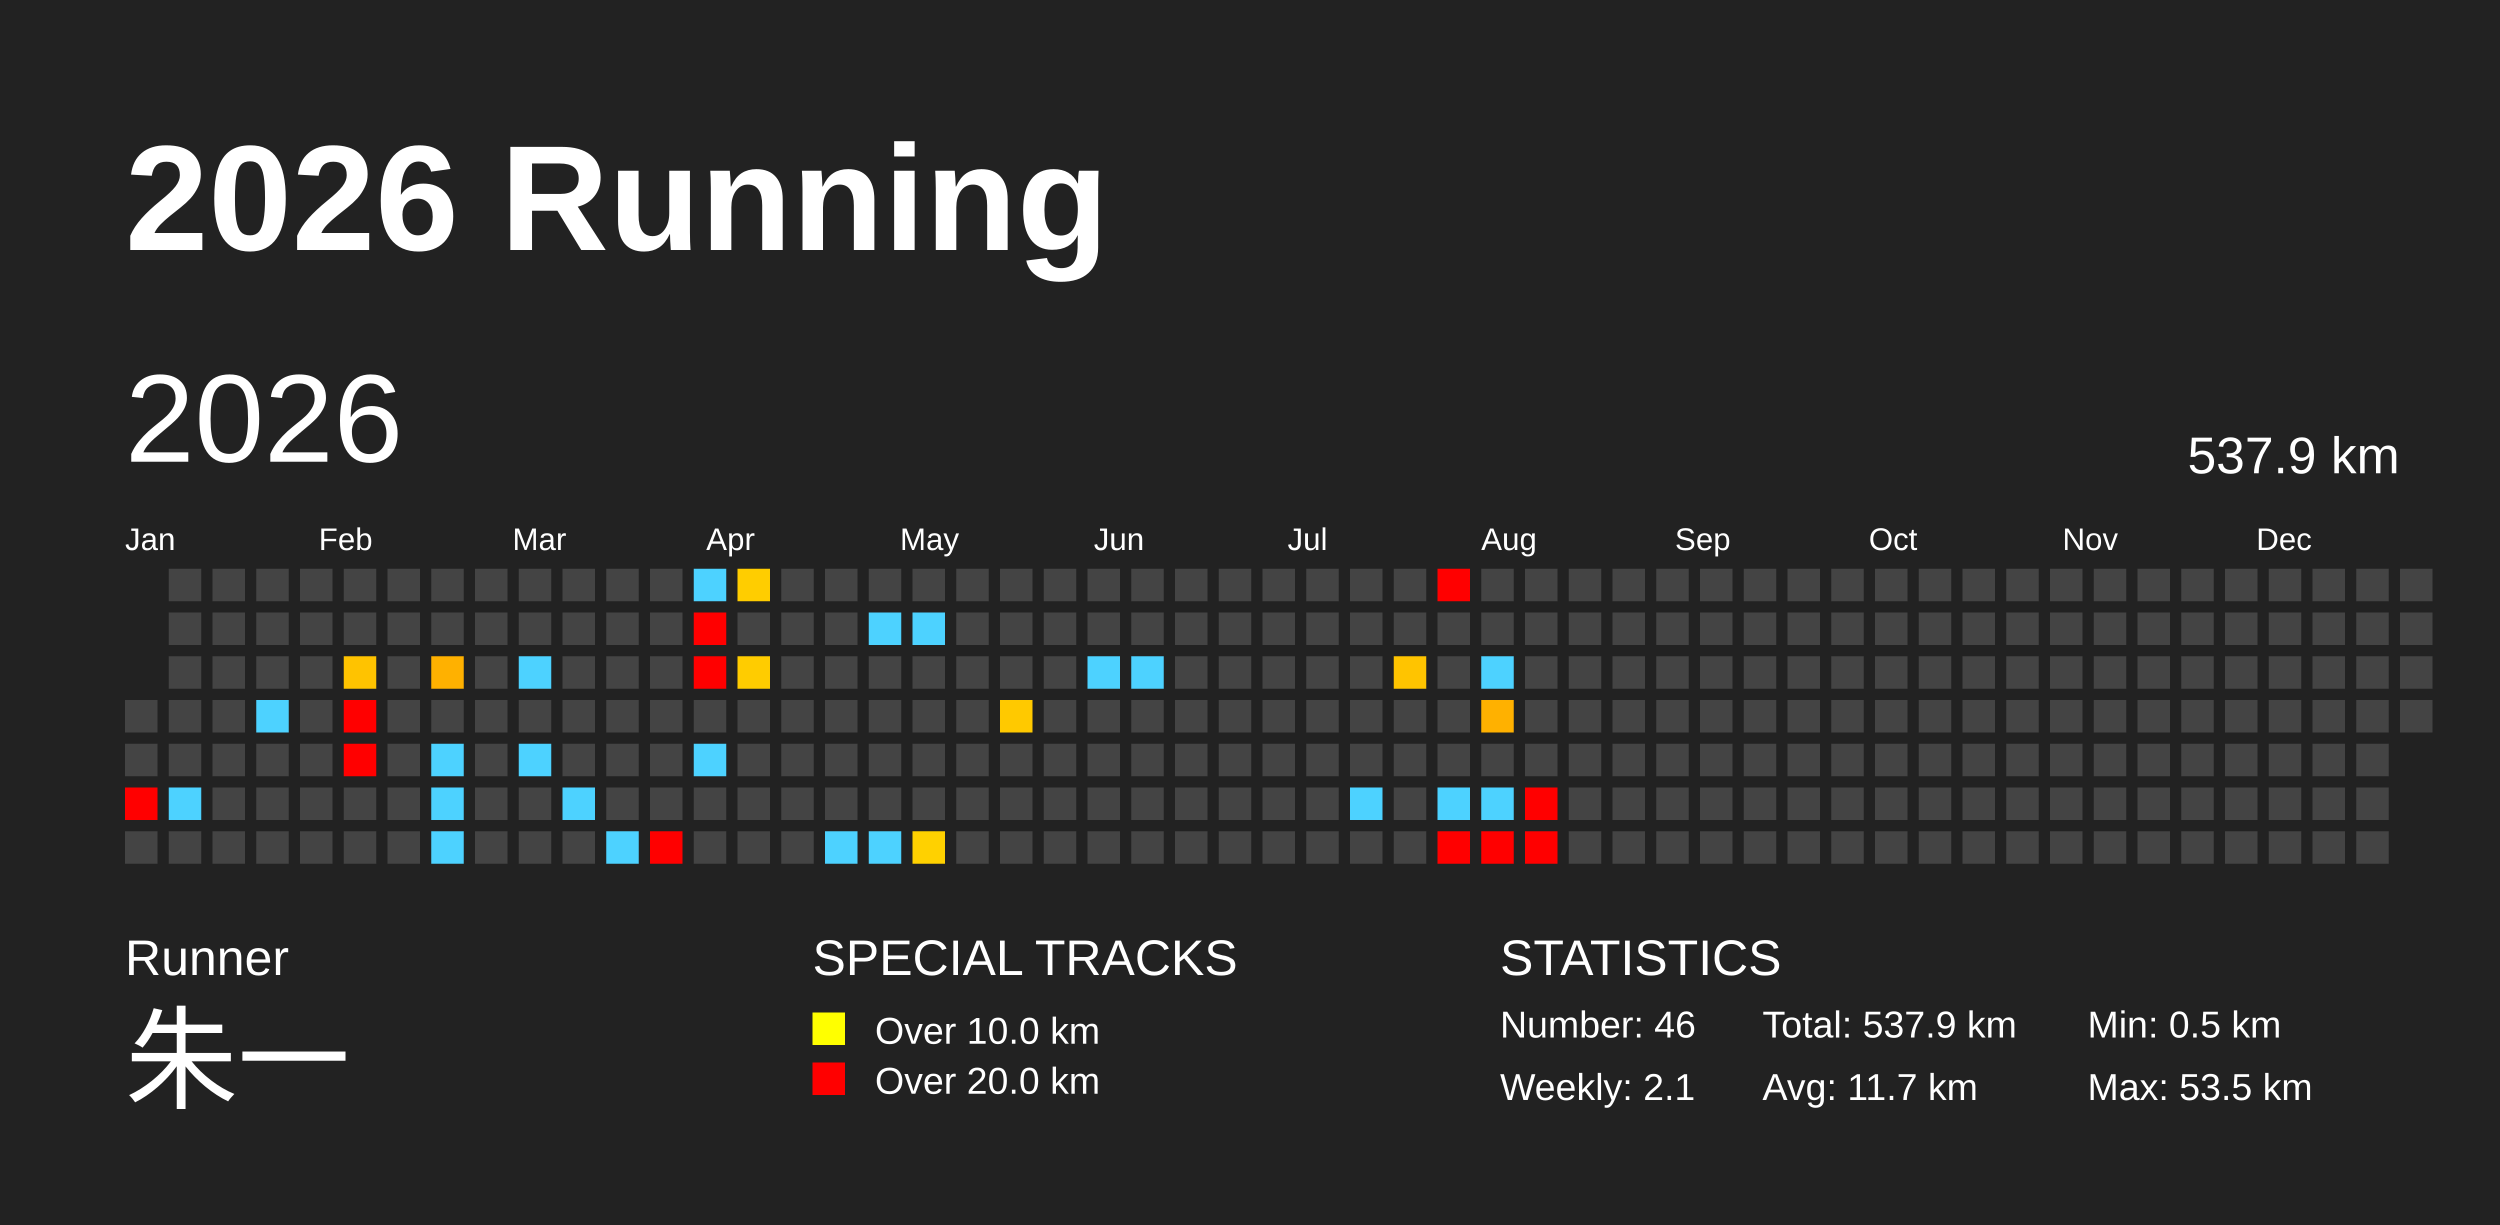
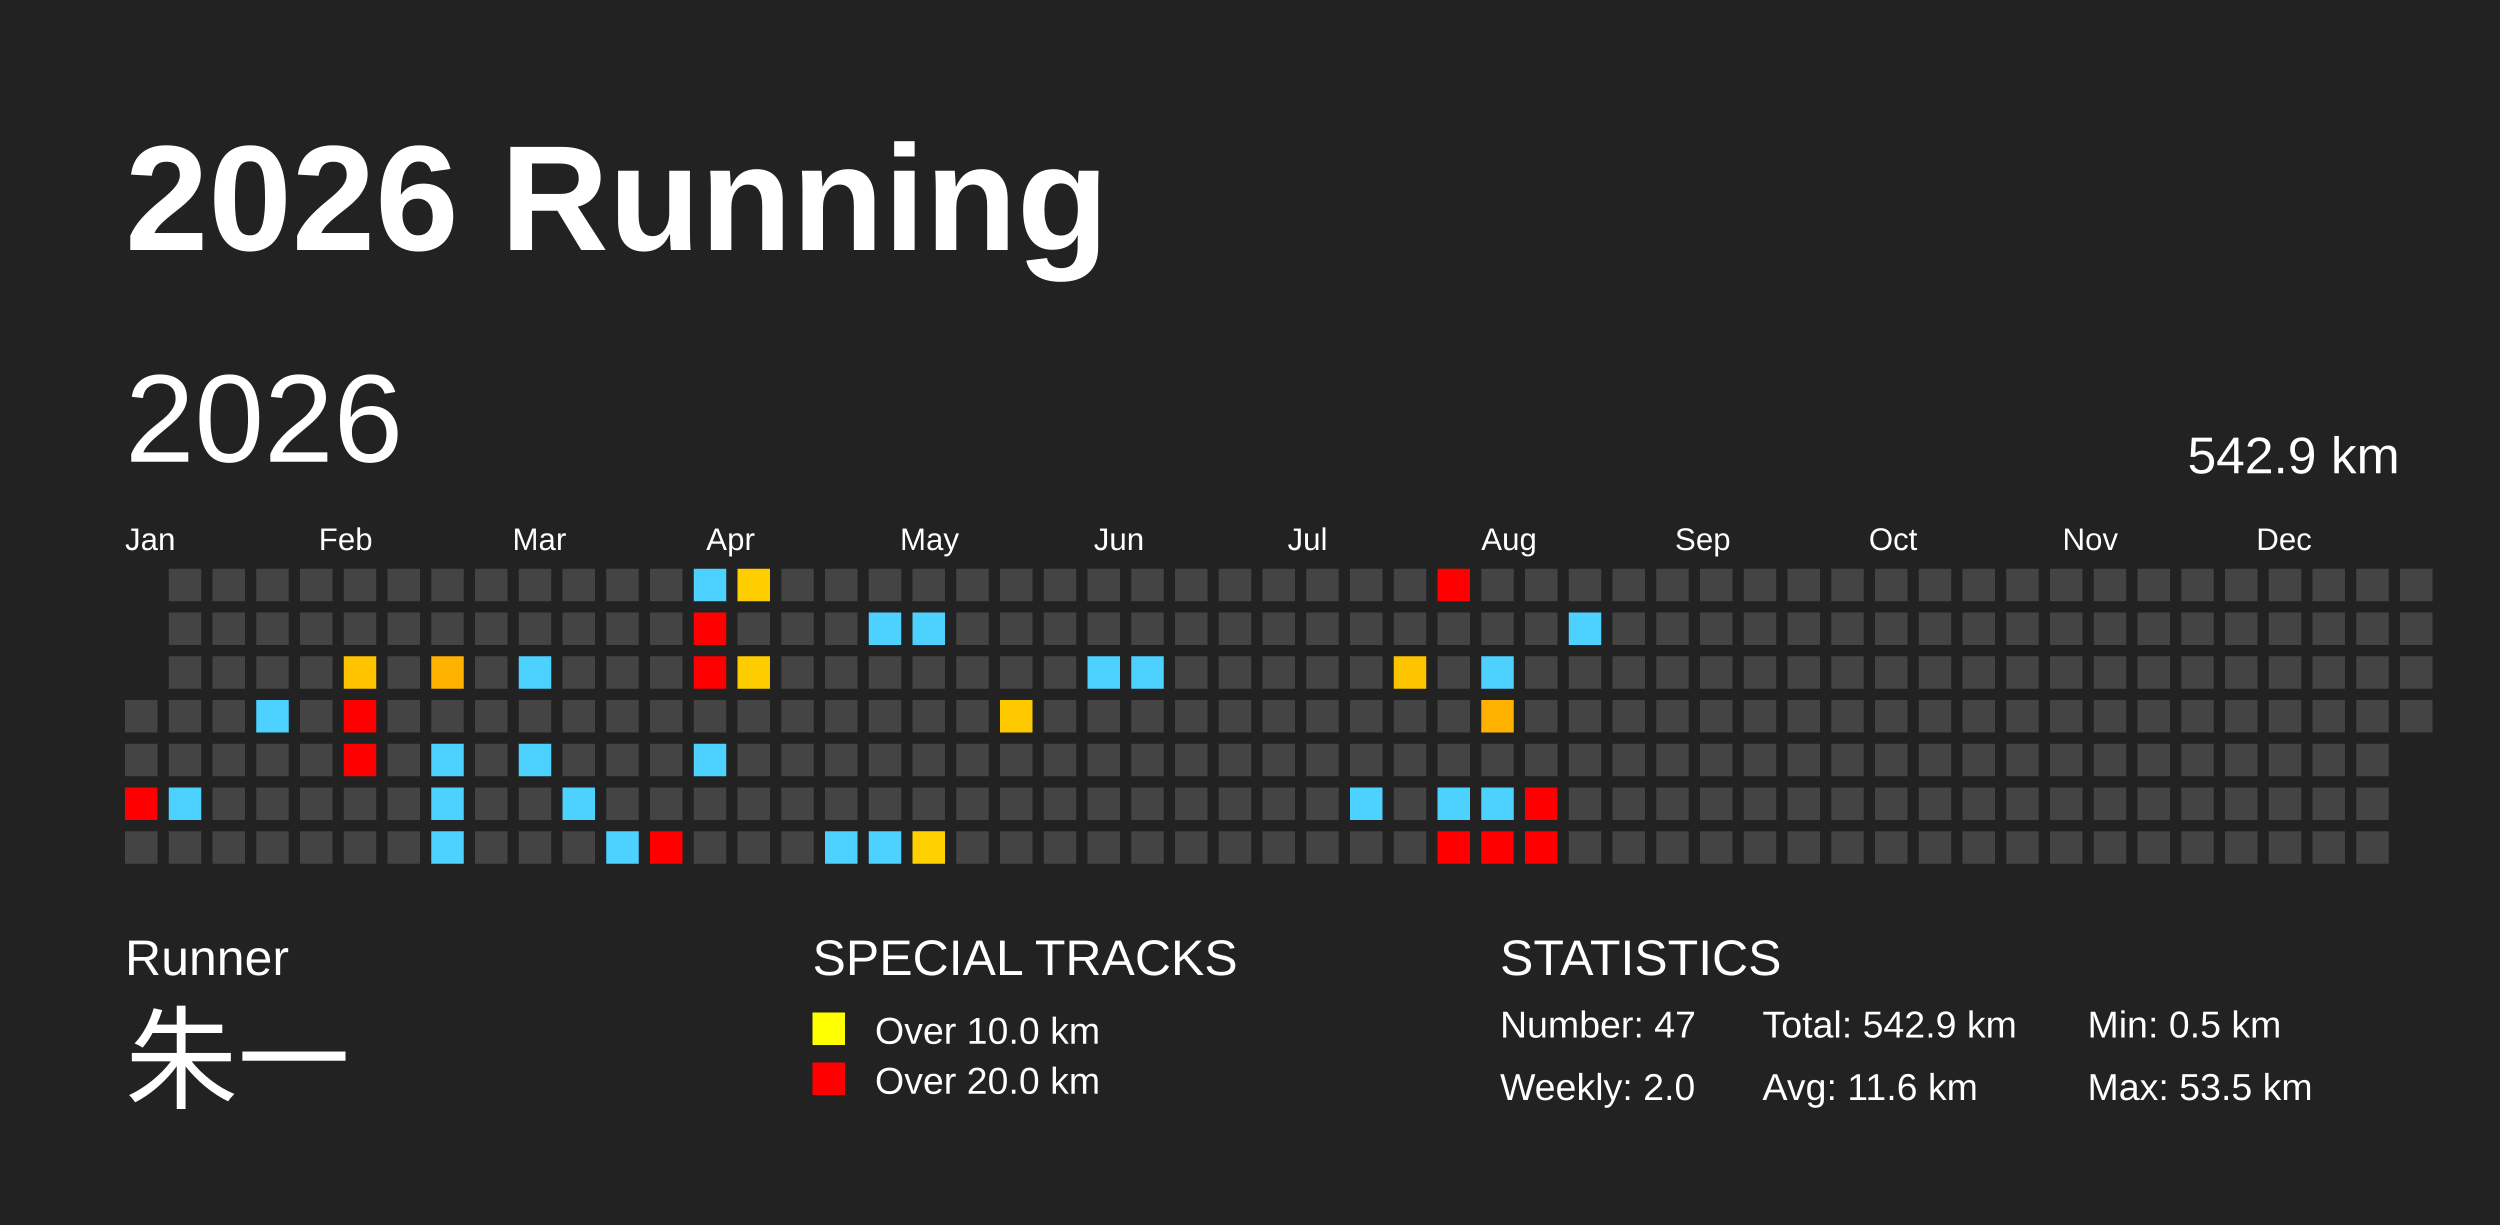
<svg xmlns="http://www.w3.org/2000/svg" baseProfile="full" height="98mm" version="1.1" viewBox="0,0,200,98" width="200mm">
  <defs />
  <rect fill="#222222" height="98" width="200" x="0" y="0" />
  <text fill="#FFFFFF" style="font-size:12px; font-family:Arial; font-weight:bold;" x="10" y="20">2026 Running</text>
  <text fill="#FFFFFF" style="font-size:4px; font-family:Arial" x="10" y="78">Runner</text>
  <text fill="#FFFFFF" style="font-size:9px; font-family:Arial" x="10" y="88">朱一</text>
  <text fill="#FFFFFF" style="font-size:4px; font-family:Arial" x="65" y="78">SPECIAL TRACKS</text>
  <rect fill="yellow" height="2.6" width="2.6" x="65" y="81" />
  <text fill="#FFFFFF" style="font-size:3px; font-family:Arial" x="70" y="83.5">Over 10.0 km</text>
  <rect fill="red" height="2.6" width="2.6" x="65" y="85" />
  <text fill="#FFFFFF" style="font-size:3px; font-family:Arial" x="70" y="87.5">Over 20.0 km</text>
  <text fill="#FFFFFF" style="font-size:4px; font-family:Arial" x="120" y="78">STATISTICS</text>
-   <text fill="#FFFFFF" style="font-size:3px; font-family:Arial" x="120" y="83">Number: 46</text>
-   <text fill="#FFFFFF" style="font-size:3px; font-family:Arial" x="120" y="88">Weekly: 2.1</text>
-   <text fill="#FFFFFF" style="font-size:3px; font-family:Arial" x="141" y="83">Total: 537.9 km</text>
-   <text fill="#FFFFFF" style="font-size:3px; font-family:Arial" x="141" y="88">Avg: 11.7 km</text>
+   <text fill="#FFFFFF" style="font-size:3px; font-family:Arial" x="120" y="83">Number: 47</text>
+   <text fill="#FFFFFF" style="font-size:3px; font-family:Arial" x="120" y="88">Weekly: 2.0</text>
+   <text fill="#FFFFFF" style="font-size:3px; font-family:Arial" x="141" y="83">Total: 542.9 km</text>
+   <text fill="#FFFFFF" style="font-size:3px; font-family:Arial" x="141" y="88">Avg: 11.6 km</text>
  <text fill="#FFFFFF" style="font-size:3px; font-family:Arial" x="167" y="83">Min: 0.5 km</text>
  <text fill="#FFFFFF" style="font-size:3px; font-family:Arial" x="167" y="88">Max: 53.5 km</text>
  <text dominant-baseline="hanging" fill="#FFFFFF" style="font-size:10.0px; font-family:Arial;" x="10" y="30">2026</text>
-   <text dominant-baseline="hanging" fill="#FFFFFF" style="font-size:4.125px; font-family:Arial;" x="175" y="35">537.9 km</text>
+   <text dominant-baseline="hanging" fill="#FFFFFF" style="font-size:4.125px; font-family:Arial;" x="175" y="35">542.9 km</text>
  <text fill="#FFFFFF" style="font-size:2.5px; font-family:Arial" x="10.0" y="44">Jan</text>
  <text fill="#FFFFFF" style="font-size:2.5px; font-family:Arial" x="25.5" y="44">Feb</text>
  <text fill="#FFFFFF" style="font-size:2.5px; font-family:Arial" x="41.0" y="44">Mar</text>
  <text fill="#FFFFFF" style="font-size:2.5px; font-family:Arial" x="56.5" y="44">Apr</text>
  <text fill="#FFFFFF" style="font-size:2.5px; font-family:Arial" x="72.0" y="44">May</text>
  <text fill="#FFFFFF" style="font-size:2.5px; font-family:Arial" x="87.5" y="44">Jun</text>
  <text fill="#FFFFFF" style="font-size:2.5px; font-family:Arial" x="103.0" y="44">Jul</text>
  <text fill="#FFFFFF" style="font-size:2.5px; font-family:Arial" x="118.5" y="44">Aug</text>
  <text fill="#FFFFFF" style="font-size:2.5px; font-family:Arial" x="134.0" y="44">Sep</text>
  <text fill="#FFFFFF" style="font-size:2.5px; font-family:Arial" x="149.5" y="44">Oct</text>
  <text fill="#FFFFFF" style="font-size:2.5px; font-family:Arial" x="165.0" y="44">Nov</text>
  <text fill="#FFFFFF" style="font-size:2.5px; font-family:Arial" x="180.5" y="44">Dec</text>
  <rect fill="#444444" height="2.6" width="2.6" x="10.0" y="56.0" />
  <rect fill="#444444" height="2.6" width="2.6" x="10.0" y="59.5" />
  <rect fill="red" height="2.6" width="2.6" x="10.0" y="63.0" />
  <rect fill="#444444" height="2.6" width="2.6" x="10.0" y="66.5" />
  <rect fill="#444444" height="2.6" width="2.6" x="13.5" y="45.5" />
  <rect fill="#444444" height="2.6" width="2.6" x="13.5" y="49.0" />
  <rect fill="#444444" height="2.6" width="2.6" x="13.5" y="52.5" />
  <rect fill="#444444" height="2.6" width="2.6" x="13.5" y="56.0" />
  <rect fill="#444444" height="2.6" width="2.6" x="13.5" y="59.5" />
  <rect fill="#4dd2ff" height="2.6" width="2.6" x="13.5" y="63.0" />
  <rect fill="#444444" height="2.6" width="2.6" x="13.5" y="66.5" />
  <rect fill="#444444" height="2.6" width="2.6" x="17.0" y="45.5" />
  <rect fill="#444444" height="2.6" width="2.6" x="17.0" y="49.0" />
  <rect fill="#444444" height="2.6" width="2.6" x="17.0" y="52.5" />
  <rect fill="#444444" height="2.6" width="2.6" x="17.0" y="56.0" />
  <rect fill="#444444" height="2.6" width="2.6" x="17.0" y="59.5" />
  <rect fill="#444444" height="2.6" width="2.6" x="17.0" y="63.0" />
  <rect fill="#444444" height="2.6" width="2.6" x="17.0" y="66.5" />
  <rect fill="#444444" height="2.6" width="2.6" x="20.5" y="45.5" />
  <rect fill="#444444" height="2.6" width="2.6" x="20.5" y="49.0" />
  <rect fill="#444444" height="2.6" width="2.6" x="20.5" y="52.5" />
  <rect fill="#4dd2ff" height="2.6" width="2.6" x="20.5" y="56.0" />
  <rect fill="#444444" height="2.6" width="2.6" x="20.5" y="59.5" />
  <rect fill="#444444" height="2.6" width="2.6" x="20.5" y="63.0" />
  <rect fill="#444444" height="2.6" width="2.6" x="20.5" y="66.5" />
  <rect fill="#444444" height="2.6" width="2.6" x="24.0" y="45.5" />
  <rect fill="#444444" height="2.6" width="2.6" x="24.0" y="49.0" />
  <rect fill="#444444" height="2.6" width="2.6" x="24.0" y="52.5" />
  <rect fill="#444444" height="2.6" width="2.6" x="24.0" y="56.0" />
  <rect fill="#444444" height="2.6" width="2.6" x="24.0" y="59.5" />
  <rect fill="#444444" height="2.6" width="2.6" x="24.0" y="63.0" />
  <rect fill="#444444" height="2.6" width="2.6" x="24.0" y="66.5" />
  <rect fill="#444444" height="2.6" width="2.6" x="27.5" y="45.5" />
  <rect fill="#444444" height="2.6" width="2.6" x="27.5" y="49.0" />
  <rect fill="#ffc300" height="2.6" width="2.6" x="27.5" y="52.5" />
  <rect fill="red" height="2.6" width="2.6" x="27.5" y="56.0" />
  <rect fill="red" height="2.6" width="2.6" x="27.5" y="59.5" />
  <rect fill="#444444" height="2.6" width="2.6" x="27.5" y="63.0" />
  <rect fill="#444444" height="2.6" width="2.6" x="27.5" y="66.5" />
  <rect fill="#444444" height="2.6" width="2.6" x="31.0" y="45.5" />
  <rect fill="#444444" height="2.6" width="2.6" x="31.0" y="49.0" />
  <rect fill="#444444" height="2.6" width="2.6" x="31.0" y="52.5" />
  <rect fill="#444444" height="2.6" width="2.6" x="31.0" y="56.0" />
  <rect fill="#444444" height="2.6" width="2.6" x="31.0" y="59.5" />
  <rect fill="#444444" height="2.6" width="2.6" x="31.0" y="63.0" />
  <rect fill="#444444" height="2.6" width="2.6" x="31.0" y="66.5" />
  <rect fill="#444444" height="2.6" width="2.6" x="34.5" y="45.5" />
  <rect fill="#444444" height="2.6" width="2.6" x="34.5" y="49.0" />
  <rect fill="#ffb100" height="2.6" width="2.6" x="34.5" y="52.5" />
  <rect fill="#444444" height="2.6" width="2.6" x="34.5" y="56.0" />
  <rect fill="#4dd2ff" height="2.6" width="2.6" x="34.5" y="59.5" />
  <rect fill="#4dd2ff" height="2.6" width="2.6" x="34.5" y="63.0" />
  <rect fill="#4dd2ff" height="2.6" width="2.6" x="34.5" y="66.5" />
  <rect fill="#444444" height="2.6" width="2.6" x="38.0" y="45.5" />
  <rect fill="#444444" height="2.6" width="2.6" x="38.0" y="49.0" />
  <rect fill="#444444" height="2.6" width="2.6" x="38.0" y="52.5" />
  <rect fill="#444444" height="2.6" width="2.6" x="38.0" y="56.0" />
  <rect fill="#444444" height="2.6" width="2.6" x="38.0" y="59.5" />
  <rect fill="#444444" height="2.6" width="2.6" x="38.0" y="63.0" />
  <rect fill="#444444" height="2.6" width="2.6" x="38.0" y="66.5" />
  <rect fill="#444444" height="2.6" width="2.6" x="41.5" y="45.5" />
  <rect fill="#444444" height="2.6" width="2.6" x="41.5" y="49.0" />
  <rect fill="#4dd2ff" height="2.6" width="2.6" x="41.5" y="52.5" />
  <rect fill="#444444" height="2.6" width="2.6" x="41.5" y="56.0" />
  <rect fill="#4dd2ff" height="2.6" width="2.6" x="41.5" y="59.5" />
  <rect fill="#444444" height="2.6" width="2.6" x="41.5" y="63.0" />
  <rect fill="#444444" height="2.6" width="2.6" x="41.5" y="66.5" />
  <rect fill="#444444" height="2.6" width="2.6" x="45.0" y="45.5" />
  <rect fill="#444444" height="2.6" width="2.6" x="45.0" y="49.0" />
  <rect fill="#444444" height="2.6" width="2.6" x="45.0" y="52.5" />
  <rect fill="#444444" height="2.6" width="2.6" x="45.0" y="56.0" />
  <rect fill="#444444" height="2.6" width="2.6" x="45.0" y="59.5" />
  <rect fill="#4dd2ff" height="2.6" width="2.6" x="45.0" y="63.0" />
  <rect fill="#444444" height="2.6" width="2.6" x="45.0" y="66.5" />
  <rect fill="#444444" height="2.6" width="2.6" x="48.5" y="45.5" />
  <rect fill="#444444" height="2.6" width="2.6" x="48.5" y="49.0" />
  <rect fill="#444444" height="2.6" width="2.6" x="48.5" y="52.5" />
  <rect fill="#444444" height="2.6" width="2.6" x="48.5" y="56.0" />
  <rect fill="#444444" height="2.6" width="2.6" x="48.5" y="59.5" />
  <rect fill="#444444" height="2.6" width="2.6" x="48.5" y="63.0" />
  <rect fill="#4dd2ff" height="2.6" width="2.6" x="48.5" y="66.5" />
  <rect fill="#444444" height="2.6" width="2.6" x="52.0" y="45.5" />
  <rect fill="#444444" height="2.6" width="2.6" x="52.0" y="49.0" />
  <rect fill="#444444" height="2.6" width="2.6" x="52.0" y="52.5" />
  <rect fill="#444444" height="2.6" width="2.6" x="52.0" y="56.0" />
  <rect fill="#444444" height="2.6" width="2.6" x="52.0" y="59.5" />
  <rect fill="#444444" height="2.6" width="2.6" x="52.0" y="63.0" />
  <rect fill="red" height="2.6" width="2.6" x="52.0" y="66.5" />
  <rect fill="#4dd2ff" height="2.6" width="2.6" x="55.5" y="45.5" />
  <rect fill="red" height="2.6" width="2.6" x="55.5" y="49.0" />
  <rect fill="red" height="2.6" width="2.6" x="55.5" y="52.5" />
  <rect fill="#444444" height="2.6" width="2.6" x="55.5" y="56.0" />
  <rect fill="#4dd2ff" height="2.6" width="2.6" x="55.5" y="59.5" />
  <rect fill="#444444" height="2.6" width="2.6" x="55.5" y="63.0" />
  <rect fill="#444444" height="2.6" width="2.6" x="55.5" y="66.5" />
  <rect fill="#ffcd00" height="2.6" width="2.6" x="59.0" y="45.5" />
  <rect fill="#444444" height="2.6" width="2.6" x="59.0" y="49.0" />
  <rect fill="#ffcc00" height="2.6" width="2.6" x="59.0" y="52.5" />
  <rect fill="#444444" height="2.6" width="2.6" x="59.0" y="56.0" />
  <rect fill="#444444" height="2.6" width="2.6" x="59.0" y="59.5" />
  <rect fill="#444444" height="2.6" width="2.6" x="59.0" y="63.0" />
  <rect fill="#444444" height="2.6" width="2.6" x="59.0" y="66.5" />
  <rect fill="#444444" height="2.6" width="2.6" x="62.5" y="45.5" />
  <rect fill="#444444" height="2.6" width="2.6" x="62.5" y="49.0" />
  <rect fill="#444444" height="2.6" width="2.6" x="62.5" y="52.5" />
  <rect fill="#444444" height="2.6" width="2.6" x="62.5" y="56.0" />
  <rect fill="#444444" height="2.6" width="2.6" x="62.5" y="59.5" />
  <rect fill="#444444" height="2.6" width="2.6" x="62.5" y="63.0" />
  <rect fill="#444444" height="2.6" width="2.6" x="62.5" y="66.5" />
  <rect fill="#444444" height="2.6" width="2.6" x="66.0" y="45.5" />
  <rect fill="#444444" height="2.6" width="2.6" x="66.0" y="49.0" />
  <rect fill="#444444" height="2.6" width="2.6" x="66.0" y="52.5" />
  <rect fill="#444444" height="2.6" width="2.6" x="66.0" y="56.0" />
  <rect fill="#444444" height="2.6" width="2.6" x="66.0" y="59.5" />
  <rect fill="#444444" height="2.6" width="2.6" x="66.0" y="63.0" />
  <rect fill="#4dd2ff" height="2.6" width="2.6" x="66.0" y="66.5" />
  <rect fill="#444444" height="2.6" width="2.6" x="69.5" y="45.5" />
  <rect fill="#4dd2ff" height="2.6" width="2.6" x="69.5" y="49.0" />
  <rect fill="#444444" height="2.6" width="2.6" x="69.5" y="52.5" />
  <rect fill="#444444" height="2.6" width="2.6" x="69.5" y="56.0" />
  <rect fill="#444444" height="2.6" width="2.6" x="69.5" y="59.5" />
  <rect fill="#444444" height="2.6" width="2.6" x="69.5" y="63.0" />
  <rect fill="#4dd2ff" height="2.6" width="2.6" x="69.5" y="66.5" />
  <rect fill="#444444" height="2.6" width="2.6" x="73.0" y="45.5" />
  <rect fill="#4dd2ff" height="2.6" width="2.6" x="73.0" y="49.0" />
  <rect fill="#444444" height="2.6" width="2.6" x="73.0" y="52.5" />
  <rect fill="#444444" height="2.6" width="2.6" x="73.0" y="56.0" />
  <rect fill="#444444" height="2.6" width="2.6" x="73.0" y="59.5" />
  <rect fill="#444444" height="2.6" width="2.6" x="73.0" y="63.0" />
  <rect fill="#ffd100" height="2.6" width="2.6" x="73.0" y="66.5" />
  <rect fill="#444444" height="2.6" width="2.6" x="76.5" y="45.5" />
  <rect fill="#444444" height="2.6" width="2.6" x="76.5" y="49.0" />
  <rect fill="#444444" height="2.6" width="2.6" x="76.5" y="52.5" />
  <rect fill="#444444" height="2.6" width="2.6" x="76.5" y="56.0" />
  <rect fill="#444444" height="2.6" width="2.6" x="76.5" y="59.5" />
  <rect fill="#444444" height="2.6" width="2.6" x="76.5" y="63.0" />
  <rect fill="#444444" height="2.6" width="2.6" x="76.5" y="66.5" />
  <rect fill="#444444" height="2.6" width="2.6" x="80.0" y="45.5" />
  <rect fill="#444444" height="2.6" width="2.6" x="80.0" y="49.0" />
  <rect fill="#444444" height="2.6" width="2.6" x="80.0" y="52.5" />
  <rect fill="#ffc900" height="2.6" width="2.6" x="80.0" y="56.0" />
  <rect fill="#444444" height="2.6" width="2.6" x="80.0" y="59.5" />
  <rect fill="#444444" height="2.6" width="2.6" x="80.0" y="63.0" />
  <rect fill="#444444" height="2.6" width="2.6" x="80.0" y="66.5" />
  <rect fill="#444444" height="2.6" width="2.6" x="83.5" y="45.5" />
  <rect fill="#444444" height="2.6" width="2.6" x="83.5" y="49.0" />
  <rect fill="#444444" height="2.6" width="2.6" x="83.5" y="52.5" />
  <rect fill="#444444" height="2.6" width="2.6" x="83.5" y="56.0" />
  <rect fill="#444444" height="2.6" width="2.6" x="83.5" y="59.5" />
  <rect fill="#444444" height="2.6" width="2.6" x="83.5" y="63.0" />
  <rect fill="#444444" height="2.6" width="2.6" x="83.5" y="66.5" />
  <rect fill="#444444" height="2.6" width="2.6" x="87.0" y="45.5" />
  <rect fill="#444444" height="2.6" width="2.6" x="87.0" y="49.0" />
  <rect fill="#4dd2ff" height="2.6" width="2.6" x="87.0" y="52.5" />
  <rect fill="#444444" height="2.6" width="2.6" x="87.0" y="56.0" />
  <rect fill="#444444" height="2.6" width="2.6" x="87.0" y="59.5" />
  <rect fill="#444444" height="2.6" width="2.6" x="87.0" y="63.0" />
  <rect fill="#444444" height="2.6" width="2.6" x="87.0" y="66.5" />
  <rect fill="#444444" height="2.6" width="2.6" x="90.5" y="45.5" />
  <rect fill="#444444" height="2.6" width="2.6" x="90.5" y="49.0" />
  <rect fill="#4dd2ff" height="2.6" width="2.6" x="90.5" y="52.5" />
  <rect fill="#444444" height="2.6" width="2.6" x="90.5" y="56.0" />
  <rect fill="#444444" height="2.6" width="2.6" x="90.5" y="59.5" />
  <rect fill="#444444" height="2.6" width="2.6" x="90.5" y="63.0" />
  <rect fill="#444444" height="2.6" width="2.6" x="90.5" y="66.5" />
  <rect fill="#444444" height="2.6" width="2.6" x="94.0" y="45.5" />
  <rect fill="#444444" height="2.6" width="2.6" x="94.0" y="49.0" />
  <rect fill="#444444" height="2.6" width="2.6" x="94.0" y="52.5" />
  <rect fill="#444444" height="2.6" width="2.6" x="94.0" y="56.0" />
  <rect fill="#444444" height="2.6" width="2.6" x="94.0" y="59.5" />
  <rect fill="#444444" height="2.6" width="2.6" x="94.0" y="63.0" />
  <rect fill="#444444" height="2.6" width="2.6" x="94.0" y="66.5" />
  <rect fill="#444444" height="2.6" width="2.6" x="97.5" y="45.5" />
  <rect fill="#444444" height="2.6" width="2.6" x="97.5" y="49.0" />
  <rect fill="#444444" height="2.6" width="2.6" x="97.5" y="52.5" />
  <rect fill="#444444" height="2.6" width="2.6" x="97.5" y="56.0" />
  <rect fill="#444444" height="2.6" width="2.6" x="97.5" y="59.5" />
  <rect fill="#444444" height="2.6" width="2.6" x="97.5" y="63.0" />
  <rect fill="#444444" height="2.6" width="2.6" x="97.5" y="66.5" />
  <rect fill="#444444" height="2.6" width="2.6" x="101.0" y="45.5" />
  <rect fill="#444444" height="2.6" width="2.6" x="101.0" y="49.0" />
  <rect fill="#444444" height="2.6" width="2.6" x="101.0" y="52.5" />
  <rect fill="#444444" height="2.6" width="2.6" x="101.0" y="56.0" />
  <rect fill="#444444" height="2.6" width="2.6" x="101.0" y="59.5" />
  <rect fill="#444444" height="2.6" width="2.6" x="101.0" y="63.0" />
  <rect fill="#444444" height="2.6" width="2.6" x="101.0" y="66.5" />
  <rect fill="#444444" height="2.6" width="2.6" x="104.5" y="45.5" />
  <rect fill="#444444" height="2.6" width="2.6" x="104.5" y="49.0" />
  <rect fill="#444444" height="2.6" width="2.6" x="104.5" y="52.5" />
  <rect fill="#444444" height="2.6" width="2.6" x="104.5" y="56.0" />
  <rect fill="#444444" height="2.6" width="2.6" x="104.5" y="59.5" />
  <rect fill="#444444" height="2.6" width="2.6" x="104.5" y="63.0" />
  <rect fill="#444444" height="2.6" width="2.6" x="104.5" y="66.5" />
  <rect fill="#444444" height="2.6" width="2.6" x="108.0" y="45.5" />
  <rect fill="#444444" height="2.6" width="2.6" x="108.0" y="49.0" />
  <rect fill="#444444" height="2.6" width="2.6" x="108.0" y="52.5" />
  <rect fill="#444444" height="2.6" width="2.6" x="108.0" y="56.0" />
  <rect fill="#444444" height="2.6" width="2.6" x="108.0" y="59.5" />
  <rect fill="#4dd2ff" height="2.6" width="2.6" x="108.0" y="63.0" />
  <rect fill="#444444" height="2.6" width="2.6" x="108.0" y="66.5" />
  <rect fill="#444444" height="2.6" width="2.6" x="111.5" y="45.5" />
  <rect fill="#444444" height="2.6" width="2.6" x="111.5" y="49.0" />
  <rect fill="#ffc400" height="2.6" width="2.6" x="111.5" y="52.5" />
  <rect fill="#444444" height="2.6" width="2.6" x="111.5" y="56.0" />
  <rect fill="#444444" height="2.6" width="2.6" x="111.5" y="59.5" />
  <rect fill="#444444" height="2.6" width="2.6" x="111.5" y="63.0" />
  <rect fill="#444444" height="2.6" width="2.6" x="111.5" y="66.5" />
  <rect fill="red" height="2.6" width="2.6" x="115.0" y="45.5" />
  <rect fill="#444444" height="2.6" width="2.6" x="115.0" y="49.0" />
  <rect fill="#444444" height="2.6" width="2.6" x="115.0" y="52.5" />
  <rect fill="#444444" height="2.6" width="2.6" x="115.0" y="56.0" />
  <rect fill="#444444" height="2.6" width="2.6" x="115.0" y="59.5" />
  <rect fill="#4dd2ff" height="2.6" width="2.6" x="115.0" y="63.0" />
  <rect fill="red" height="2.6" width="2.6" x="115.0" y="66.5" />
  <rect fill="#444444" height="2.6" width="2.6" x="118.5" y="45.5" />
  <rect fill="#444444" height="2.6" width="2.6" x="118.5" y="49.0" />
  <rect fill="#4dd2ff" height="2.6" width="2.6" x="118.5" y="52.5" />
  <rect fill="#ffb100" height="2.6" width="2.6" x="118.5" y="56.0" />
  <rect fill="#444444" height="2.6" width="2.6" x="118.5" y="59.5" />
  <rect fill="#4dd2ff" height="2.6" width="2.6" x="118.5" y="63.0" />
  <rect fill="red" height="2.6" width="2.6" x="118.5" y="66.5" />
  <rect fill="#444444" height="2.6" width="2.6" x="122.0" y="45.5" />
  <rect fill="#444444" height="2.6" width="2.6" x="122.0" y="49.0" />
  <rect fill="#444444" height="2.6" width="2.6" x="122.0" y="52.5" />
  <rect fill="#444444" height="2.6" width="2.6" x="122.0" y="56.0" />
  <rect fill="#444444" height="2.6" width="2.6" x="122.0" y="59.5" />
  <rect fill="red" height="2.6" width="2.6" x="122.0" y="63.0" />
  <rect fill="red" height="2.6" width="2.6" x="122.0" y="66.5" />
  <rect fill="#444444" height="2.6" width="2.6" x="125.5" y="45.5" />
-   <rect fill="#444444" height="2.6" width="2.6" x="125.5" y="49.0" />
+   <rect fill="#4dd2ff" height="2.6" width="2.6" x="125.5" y="49.0" />
  <rect fill="#444444" height="2.6" width="2.6" x="125.5" y="52.5" />
  <rect fill="#444444" height="2.6" width="2.6" x="125.5" y="56.0" />
  <rect fill="#444444" height="2.6" width="2.6" x="125.5" y="59.5" />
  <rect fill="#444444" height="2.6" width="2.6" x="125.5" y="63.0" />
  <rect fill="#444444" height="2.6" width="2.6" x="125.5" y="66.5" />
  <rect fill="#444444" height="2.6" width="2.6" x="129.0" y="45.5" />
  <rect fill="#444444" height="2.6" width="2.6" x="129.0" y="49.0" />
  <rect fill="#444444" height="2.6" width="2.6" x="129.0" y="52.5" />
  <rect fill="#444444" height="2.6" width="2.6" x="129.0" y="56.0" />
  <rect fill="#444444" height="2.6" width="2.6" x="129.0" y="59.5" />
  <rect fill="#444444" height="2.6" width="2.6" x="129.0" y="63.0" />
  <rect fill="#444444" height="2.6" width="2.6" x="129.0" y="66.5" />
  <rect fill="#444444" height="2.6" width="2.6" x="132.5" y="45.5" />
  <rect fill="#444444" height="2.6" width="2.6" x="132.5" y="49.0" />
  <rect fill="#444444" height="2.6" width="2.6" x="132.5" y="52.5" />
  <rect fill="#444444" height="2.6" width="2.6" x="132.5" y="56.0" />
  <rect fill="#444444" height="2.6" width="2.6" x="132.5" y="59.5" />
  <rect fill="#444444" height="2.6" width="2.6" x="132.5" y="63.0" />
  <rect fill="#444444" height="2.6" width="2.6" x="132.5" y="66.5" />
  <rect fill="#444444" height="2.6" width="2.6" x="136.0" y="45.5" />
  <rect fill="#444444" height="2.6" width="2.6" x="136.0" y="49.0" />
  <rect fill="#444444" height="2.6" width="2.6" x="136.0" y="52.5" />
  <rect fill="#444444" height="2.6" width="2.6" x="136.0" y="56.0" />
  <rect fill="#444444" height="2.6" width="2.6" x="136.0" y="59.5" />
  <rect fill="#444444" height="2.6" width="2.6" x="136.0" y="63.0" />
  <rect fill="#444444" height="2.6" width="2.6" x="136.0" y="66.5" />
  <rect fill="#444444" height="2.6" width="2.6" x="139.5" y="45.5" />
  <rect fill="#444444" height="2.6" width="2.6" x="139.5" y="49.0" />
  <rect fill="#444444" height="2.6" width="2.6" x="139.5" y="52.5" />
  <rect fill="#444444" height="2.6" width="2.6" x="139.5" y="56.0" />
  <rect fill="#444444" height="2.6" width="2.6" x="139.5" y="59.5" />
  <rect fill="#444444" height="2.6" width="2.6" x="139.5" y="63.0" />
  <rect fill="#444444" height="2.6" width="2.6" x="139.5" y="66.5" />
  <rect fill="#444444" height="2.6" width="2.6" x="143.0" y="45.5" />
  <rect fill="#444444" height="2.6" width="2.6" x="143.0" y="49.0" />
  <rect fill="#444444" height="2.6" width="2.6" x="143.0" y="52.5" />
  <rect fill="#444444" height="2.6" width="2.6" x="143.0" y="56.0" />
  <rect fill="#444444" height="2.6" width="2.6" x="143.0" y="59.5" />
  <rect fill="#444444" height="2.6" width="2.6" x="143.0" y="63.0" />
  <rect fill="#444444" height="2.6" width="2.6" x="143.0" y="66.5" />
  <rect fill="#444444" height="2.6" width="2.6" x="146.5" y="45.5" />
  <rect fill="#444444" height="2.6" width="2.6" x="146.5" y="49.0" />
  <rect fill="#444444" height="2.6" width="2.6" x="146.5" y="52.5" />
  <rect fill="#444444" height="2.6" width="2.6" x="146.5" y="56.0" />
  <rect fill="#444444" height="2.6" width="2.6" x="146.5" y="59.5" />
  <rect fill="#444444" height="2.6" width="2.6" x="146.5" y="63.0" />
  <rect fill="#444444" height="2.6" width="2.6" x="146.5" y="66.5" />
  <rect fill="#444444" height="2.6" width="2.6" x="150.0" y="45.5" />
  <rect fill="#444444" height="2.6" width="2.6" x="150.0" y="49.0" />
  <rect fill="#444444" height="2.6" width="2.6" x="150.0" y="52.5" />
  <rect fill="#444444" height="2.6" width="2.6" x="150.0" y="56.0" />
  <rect fill="#444444" height="2.6" width="2.6" x="150.0" y="59.5" />
  <rect fill="#444444" height="2.6" width="2.6" x="150.0" y="63.0" />
  <rect fill="#444444" height="2.6" width="2.6" x="150.0" y="66.5" />
  <rect fill="#444444" height="2.6" width="2.6" x="153.5" y="45.5" />
  <rect fill="#444444" height="2.6" width="2.6" x="153.5" y="49.0" />
  <rect fill="#444444" height="2.6" width="2.6" x="153.5" y="52.5" />
  <rect fill="#444444" height="2.6" width="2.6" x="153.5" y="56.0" />
  <rect fill="#444444" height="2.6" width="2.6" x="153.5" y="59.5" />
  <rect fill="#444444" height="2.6" width="2.6" x="153.5" y="63.0" />
  <rect fill="#444444" height="2.6" width="2.6" x="153.5" y="66.5" />
  <rect fill="#444444" height="2.6" width="2.6" x="157.0" y="45.5" />
  <rect fill="#444444" height="2.6" width="2.6" x="157.0" y="49.0" />
  <rect fill="#444444" height="2.6" width="2.6" x="157.0" y="52.5" />
  <rect fill="#444444" height="2.6" width="2.6" x="157.0" y="56.0" />
  <rect fill="#444444" height="2.6" width="2.6" x="157.0" y="59.5" />
  <rect fill="#444444" height="2.6" width="2.6" x="157.0" y="63.0" />
  <rect fill="#444444" height="2.6" width="2.6" x="157.0" y="66.5" />
  <rect fill="#444444" height="2.6" width="2.6" x="160.5" y="45.5" />
  <rect fill="#444444" height="2.6" width="2.6" x="160.5" y="49.0" />
  <rect fill="#444444" height="2.6" width="2.6" x="160.5" y="52.5" />
  <rect fill="#444444" height="2.6" width="2.6" x="160.5" y="56.0" />
  <rect fill="#444444" height="2.6" width="2.6" x="160.5" y="59.5" />
  <rect fill="#444444" height="2.6" width="2.6" x="160.5" y="63.0" />
  <rect fill="#444444" height="2.6" width="2.6" x="160.5" y="66.5" />
  <rect fill="#444444" height="2.6" width="2.6" x="164.0" y="45.5" />
  <rect fill="#444444" height="2.6" width="2.6" x="164.0" y="49.0" />
  <rect fill="#444444" height="2.6" width="2.6" x="164.0" y="52.5" />
  <rect fill="#444444" height="2.6" width="2.6" x="164.0" y="56.0" />
  <rect fill="#444444" height="2.6" width="2.6" x="164.0" y="59.5" />
  <rect fill="#444444" height="2.6" width="2.6" x="164.0" y="63.0" />
  <rect fill="#444444" height="2.6" width="2.6" x="164.0" y="66.5" />
  <rect fill="#444444" height="2.6" width="2.6" x="167.5" y="45.5" />
  <rect fill="#444444" height="2.6" width="2.6" x="167.5" y="49.0" />
  <rect fill="#444444" height="2.6" width="2.6" x="167.5" y="52.5" />
  <rect fill="#444444" height="2.6" width="2.6" x="167.5" y="56.0" />
  <rect fill="#444444" height="2.6" width="2.6" x="167.5" y="59.5" />
  <rect fill="#444444" height="2.6" width="2.6" x="167.5" y="63.0" />
  <rect fill="#444444" height="2.6" width="2.6" x="167.5" y="66.5" />
  <rect fill="#444444" height="2.6" width="2.6" x="171.0" y="45.5" />
  <rect fill="#444444" height="2.6" width="2.6" x="171.0" y="49.0" />
  <rect fill="#444444" height="2.6" width="2.6" x="171.0" y="52.5" />
  <rect fill="#444444" height="2.6" width="2.6" x="171.0" y="56.0" />
  <rect fill="#444444" height="2.6" width="2.6" x="171.0" y="59.5" />
  <rect fill="#444444" height="2.6" width="2.6" x="171.0" y="63.0" />
  <rect fill="#444444" height="2.6" width="2.6" x="171.0" y="66.5" />
  <rect fill="#444444" height="2.6" width="2.6" x="174.5" y="45.5" />
  <rect fill="#444444" height="2.6" width="2.6" x="174.5" y="49.0" />
  <rect fill="#444444" height="2.6" width="2.6" x="174.5" y="52.5" />
  <rect fill="#444444" height="2.6" width="2.6" x="174.5" y="56.0" />
  <rect fill="#444444" height="2.6" width="2.6" x="174.5" y="59.5" />
  <rect fill="#444444" height="2.6" width="2.6" x="174.5" y="63.0" />
  <rect fill="#444444" height="2.6" width="2.6" x="174.5" y="66.5" />
  <rect fill="#444444" height="2.6" width="2.6" x="178.0" y="45.5" />
  <rect fill="#444444" height="2.6" width="2.6" x="178.0" y="49.0" />
  <rect fill="#444444" height="2.6" width="2.6" x="178.0" y="52.5" />
  <rect fill="#444444" height="2.6" width="2.6" x="178.0" y="56.0" />
  <rect fill="#444444" height="2.6" width="2.6" x="178.0" y="59.5" />
  <rect fill="#444444" height="2.6" width="2.6" x="178.0" y="63.0" />
  <rect fill="#444444" height="2.6" width="2.6" x="178.0" y="66.5" />
  <rect fill="#444444" height="2.6" width="2.6" x="181.5" y="45.5" />
  <rect fill="#444444" height="2.6" width="2.6" x="181.5" y="49.0" />
  <rect fill="#444444" height="2.6" width="2.6" x="181.5" y="52.5" />
  <rect fill="#444444" height="2.6" width="2.6" x="181.5" y="56.0" />
  <rect fill="#444444" height="2.6" width="2.6" x="181.5" y="59.5" />
  <rect fill="#444444" height="2.6" width="2.6" x="181.5" y="63.0" />
  <rect fill="#444444" height="2.6" width="2.6" x="181.5" y="66.5" />
  <rect fill="#444444" height="2.6" width="2.6" x="185.0" y="45.5" />
  <rect fill="#444444" height="2.6" width="2.6" x="185.0" y="49.0" />
  <rect fill="#444444" height="2.6" width="2.6" x="185.0" y="52.5" />
  <rect fill="#444444" height="2.6" width="2.6" x="185.0" y="56.0" />
  <rect fill="#444444" height="2.6" width="2.6" x="185.0" y="59.5" />
  <rect fill="#444444" height="2.6" width="2.6" x="185.0" y="63.0" />
  <rect fill="#444444" height="2.6" width="2.6" x="185.0" y="66.5" />
  <rect fill="#444444" height="2.6" width="2.6" x="188.5" y="45.5" />
  <rect fill="#444444" height="2.6" width="2.6" x="188.5" y="49.0" />
  <rect fill="#444444" height="2.6" width="2.6" x="188.5" y="52.5" />
  <rect fill="#444444" height="2.6" width="2.6" x="188.5" y="56.0" />
  <rect fill="#444444" height="2.6" width="2.6" x="188.5" y="59.5" />
  <rect fill="#444444" height="2.6" width="2.6" x="188.5" y="63.0" />
  <rect fill="#444444" height="2.6" width="2.6" x="188.5" y="66.5" />
  <rect fill="#444444" height="2.6" width="2.6" x="192.0" y="45.5" />
  <rect fill="#444444" height="2.6" width="2.6" x="192.0" y="49.0" />
  <rect fill="#444444" height="2.6" width="2.6" x="192.0" y="52.5" />
  <rect fill="#444444" height="2.6" width="2.6" x="192.0" y="56.0" />
</svg>
